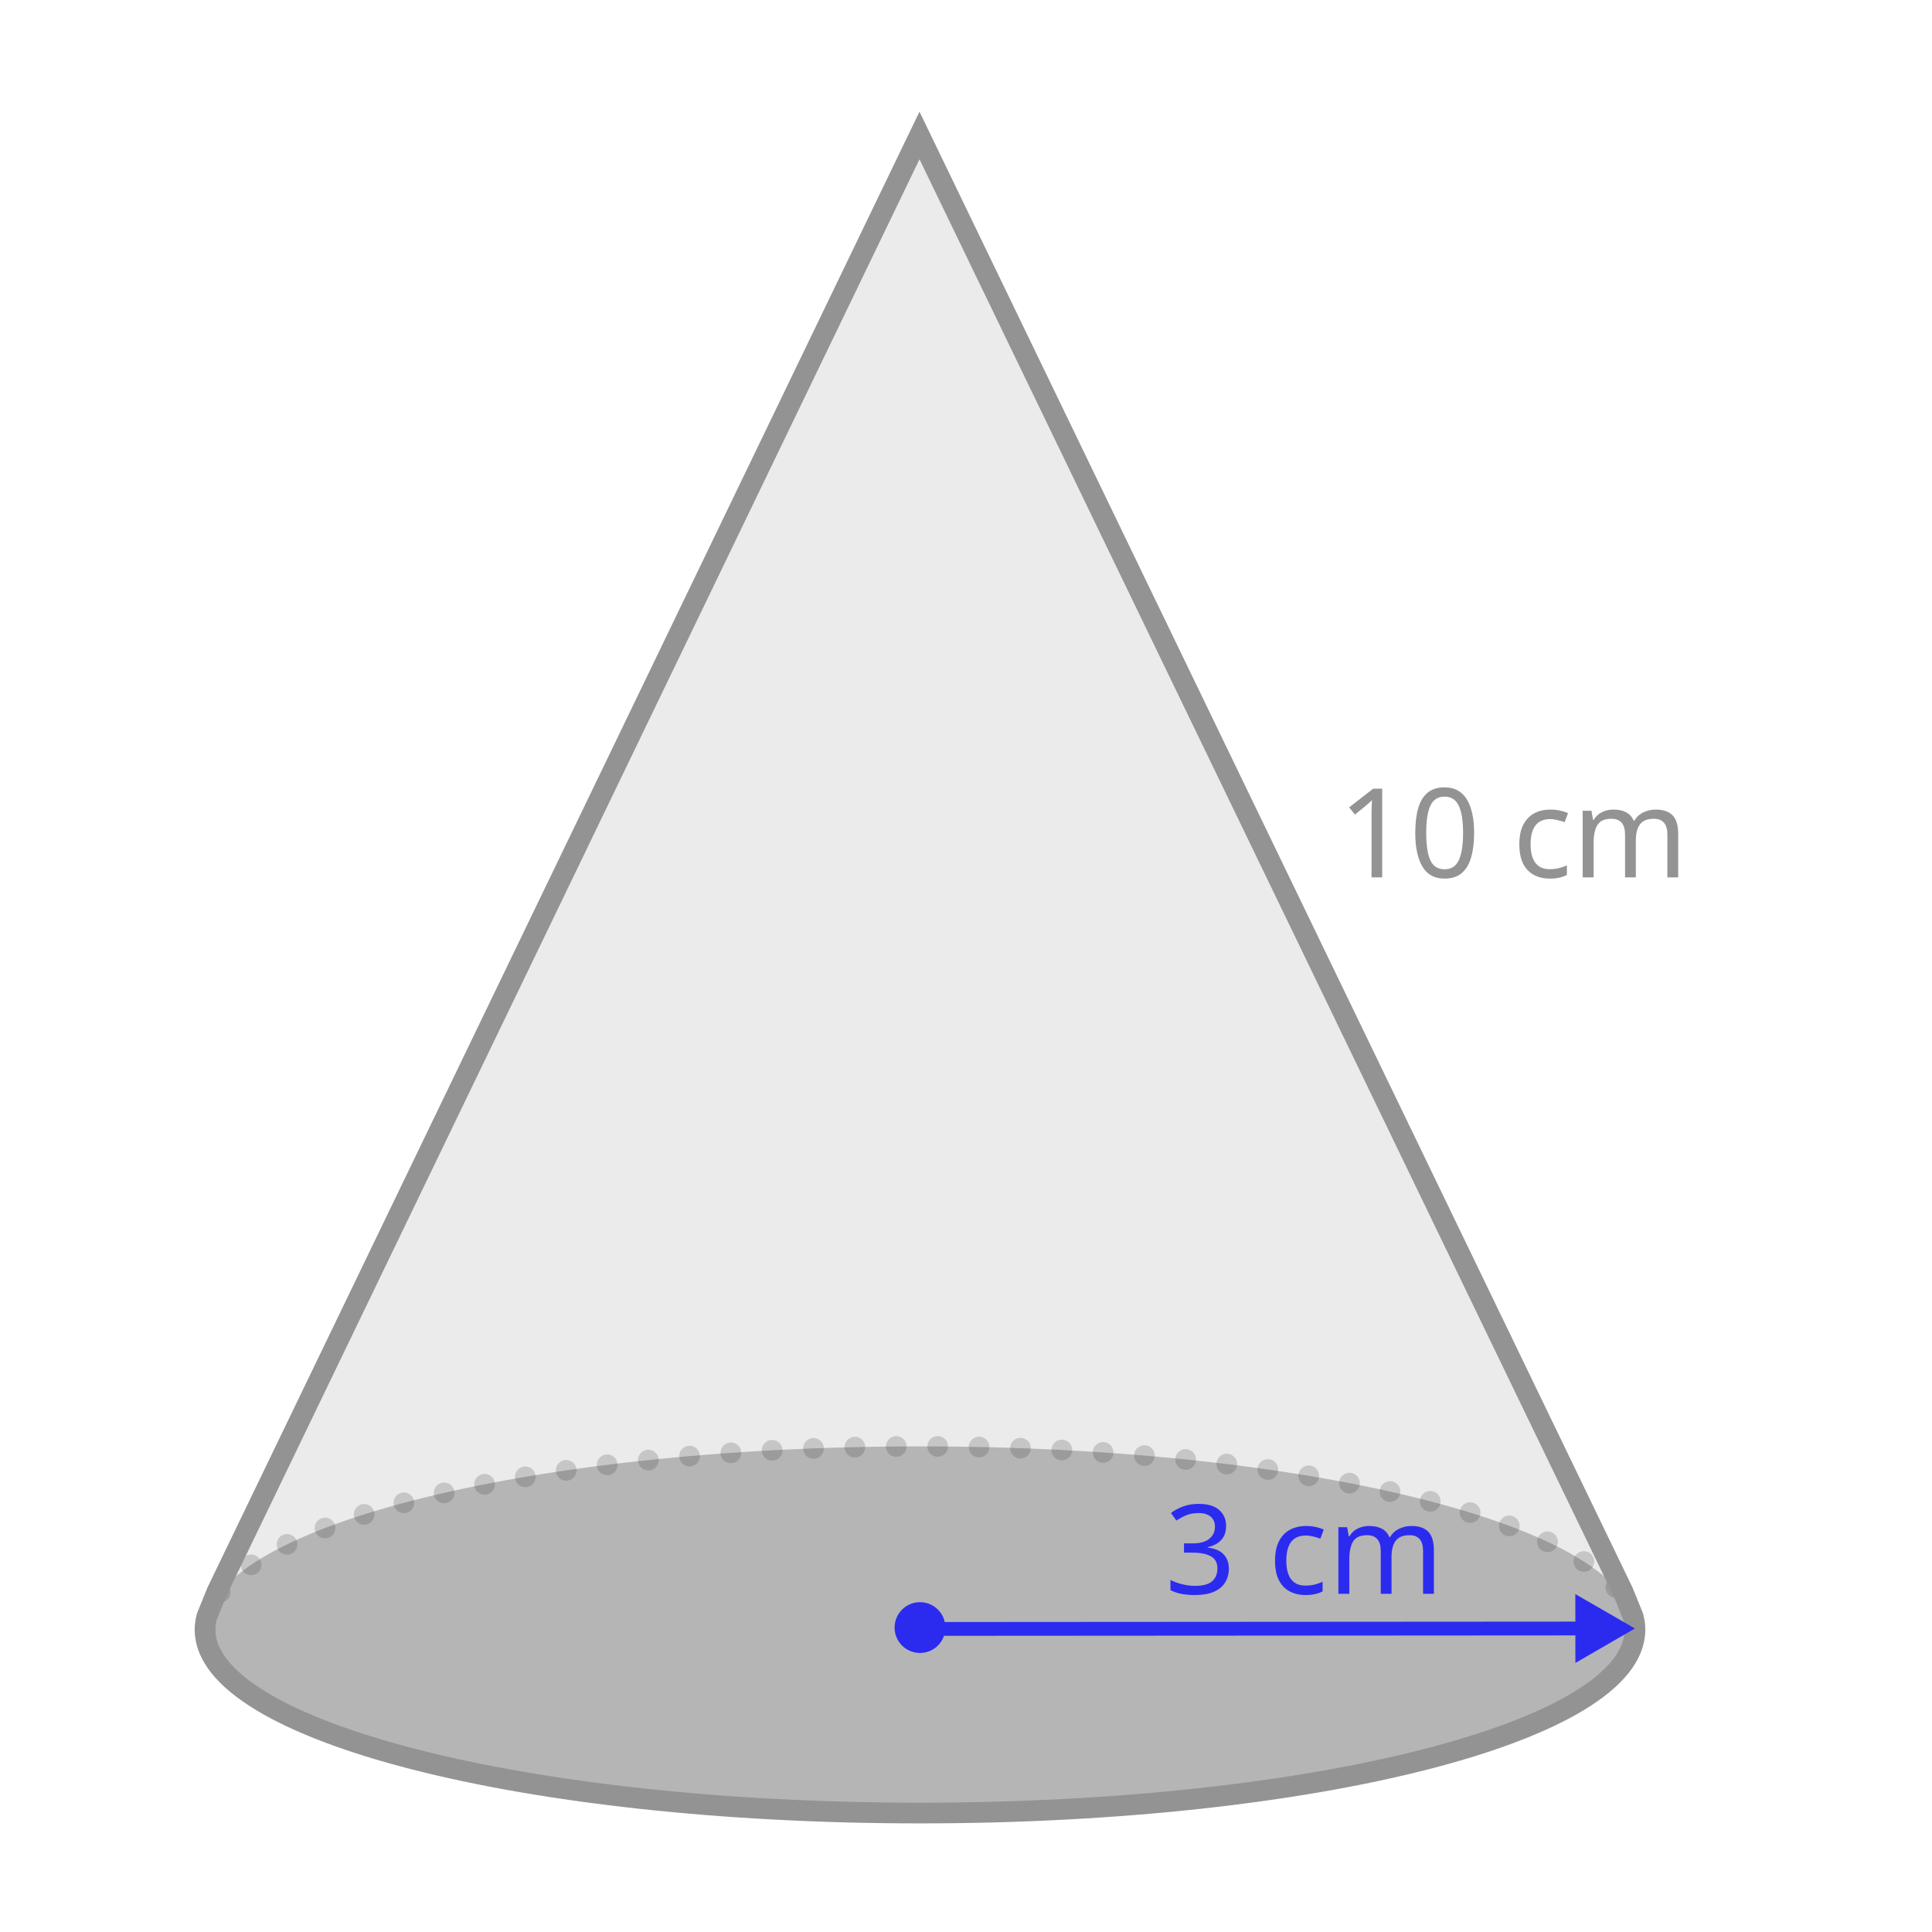
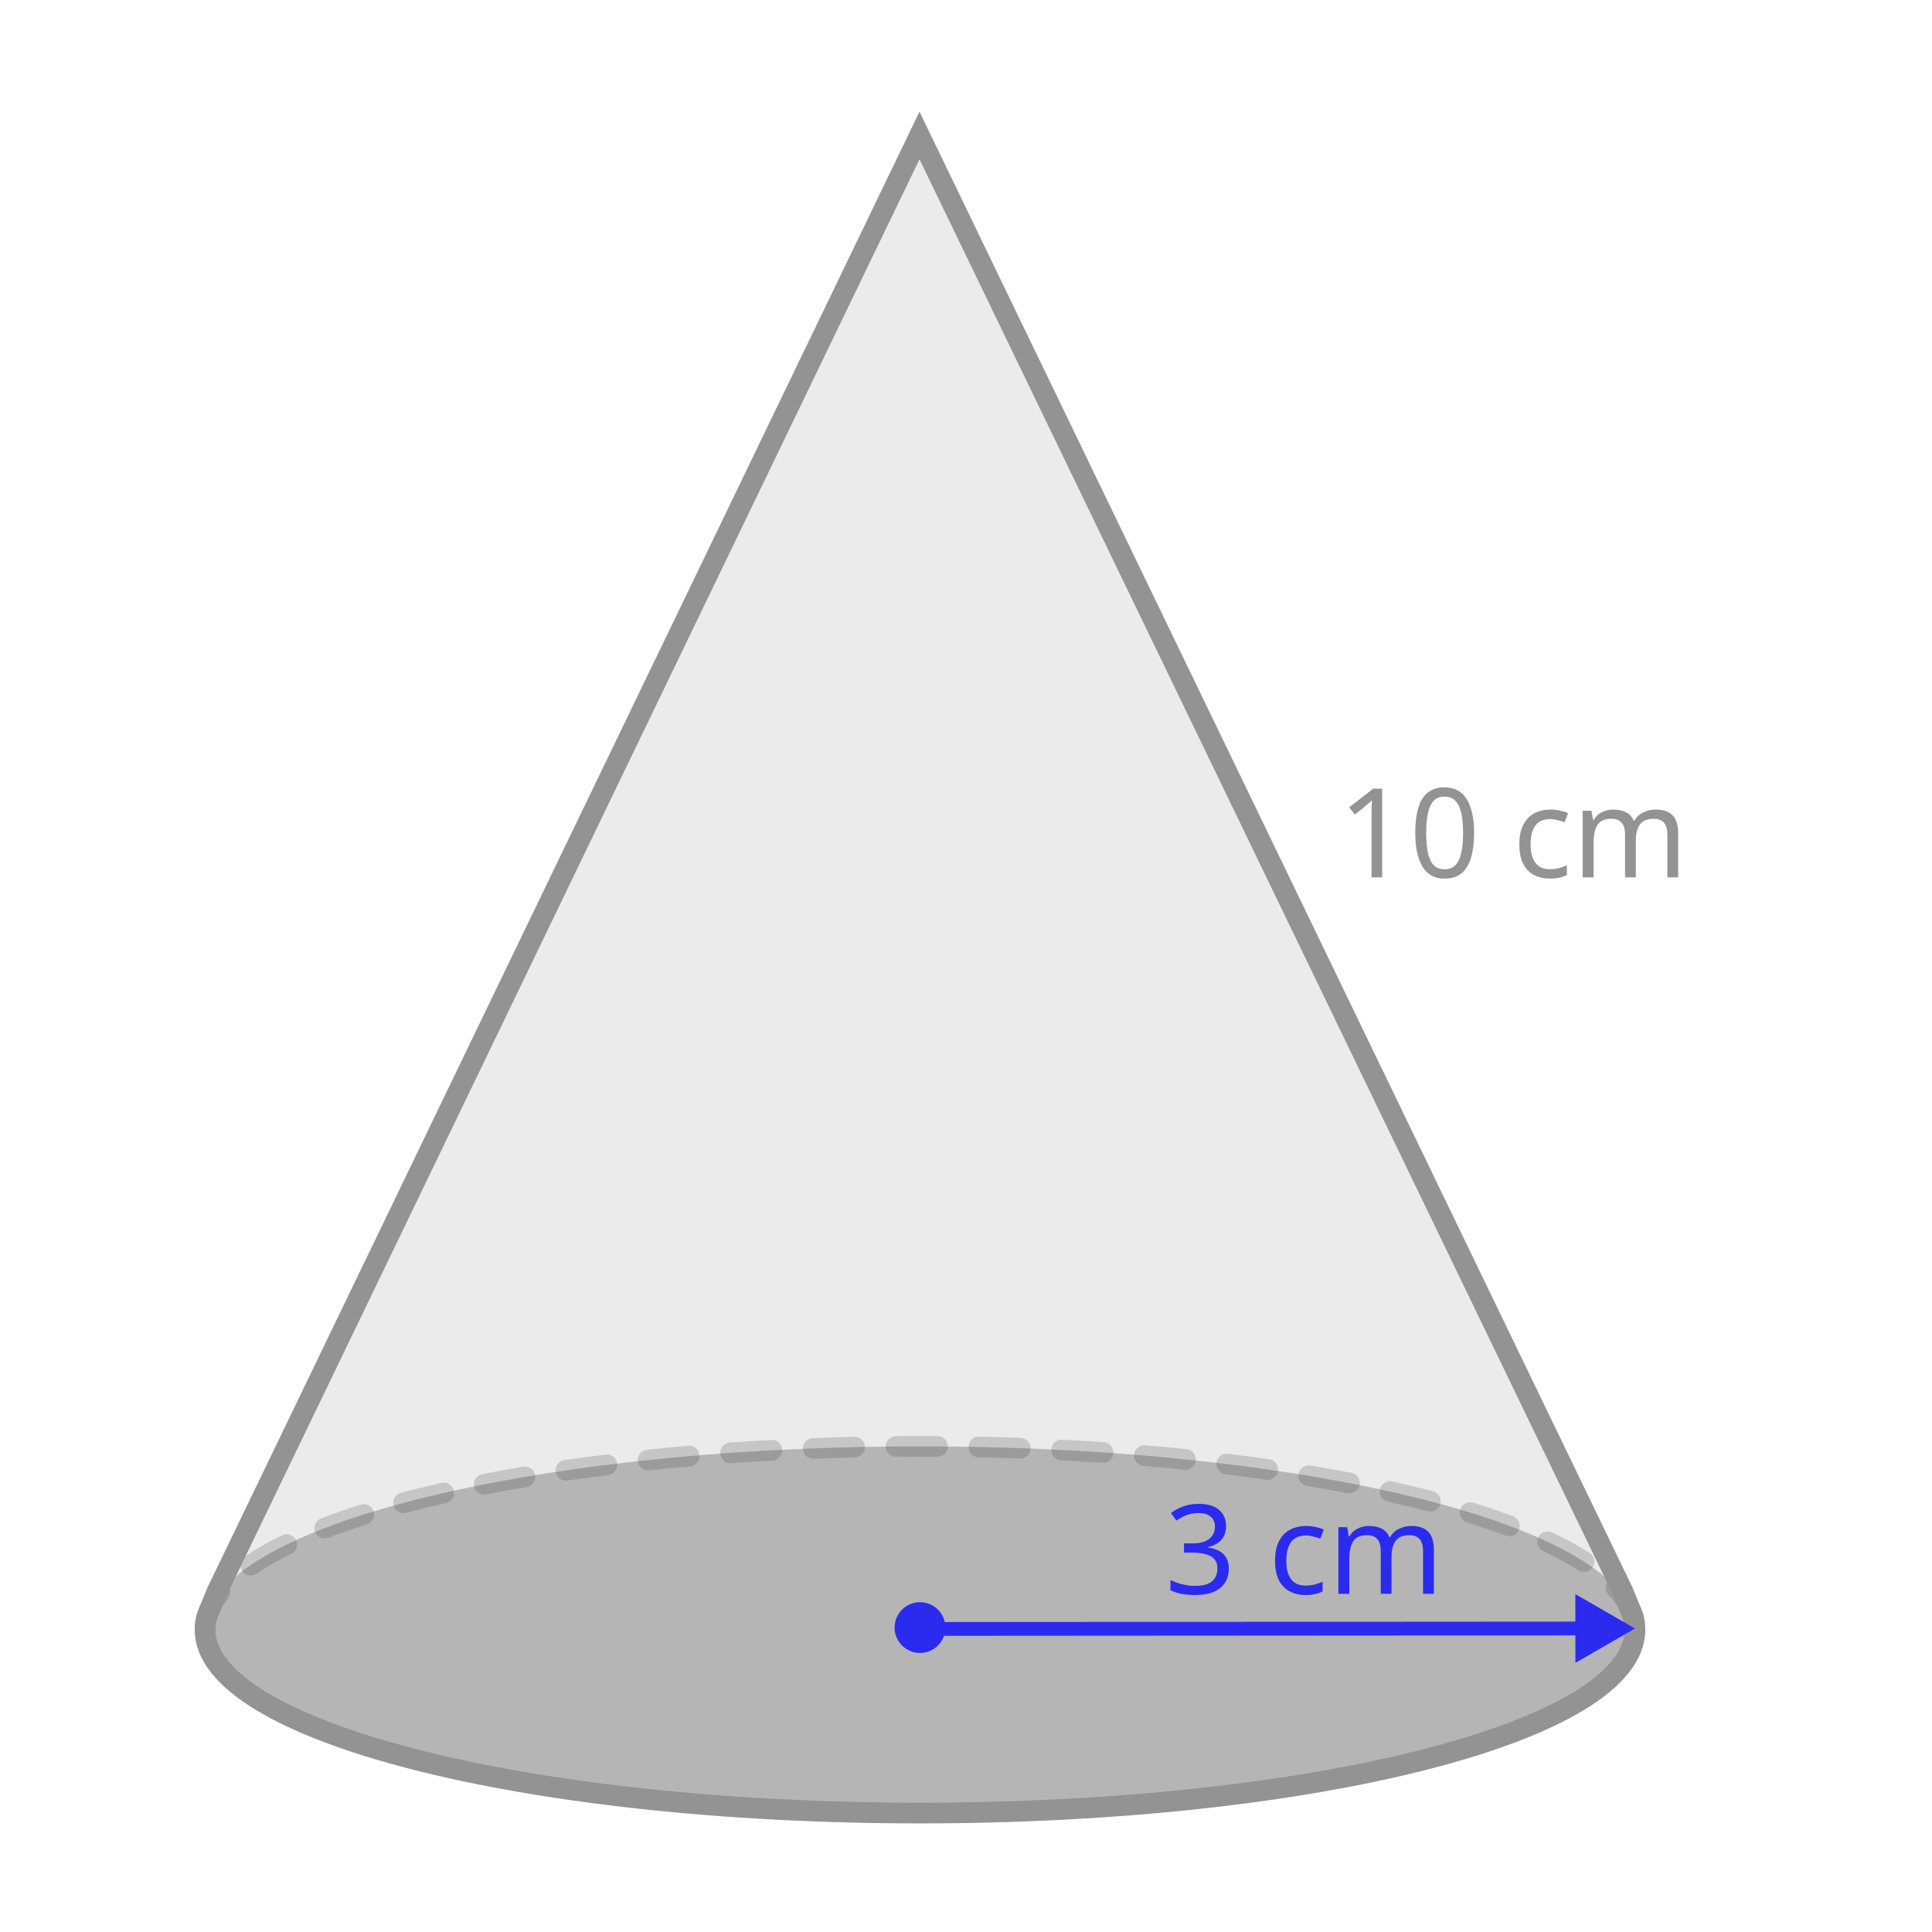
- <svg xmlns="http://www.w3.org/2000/svg" id="ref" viewBox="0 0 560 560">
+ <svg xmlns="http://www.w3.org/2000/svg" id="ref" width="560" height="560" viewBox="0 0 560 560">
  <defs>
    <style>
      .cls-1 {
-         fill: #333;
-         opacity: .1;
+         fill: gray;
+         opacity: .5;
      }

      .cls-2 {
-         stroke: #949393;
+         opacity: .2;
      }

-       .cls-2, .cls-3 {
-         stroke-width: 6px;
-       }
- 
-       .cls-2, .cls-3, .cls-4 {
-         fill: none;
-         stroke-miterlimit: 10;
+       .cls-3, .cls-4 {
+         fill: #333;
      }

      .cls-5, .cls-6 {
        fill: #2b2bf0;
      }

-       .cls-3 {
-         opacity: .2;
-         stroke: #333;
-         stroke-dasharray: 0 12;
+       .cls-5, .cls-7 {
+         font-family: Raleway-Medium, Raleway;
+         font-size: 36px;
      }

-       .cls-3, .cls-4 {
-         stroke-linecap: round;
+       .cls-8 {
+         stroke: #949393;
+         stroke-width: 6px;
+       }
+ 
+       .cls-8, .cls-9 {
+         fill: none;
+         stroke-miterlimit: 10;
      }

      .cls-7 {
        fill: #949393;
      }

-       .cls-7, .cls-6 {
-         font-family: Raleway-Medium, Raleway;
-         font-size: 36px;
-         font-weight: 500;
+       .cls-9 {
+         stroke: #2b2bf0;
+         stroke-linecap: round;
+         stroke-width: 4px;
      }

      .cls-4 {
-         stroke: #2b2bf0;
-         stroke-width: 4px;
-       }
- 
-       .cls-8 {
-         fill: gray;
-         opacity: .5;
+         opacity: .1;
      }
    </style>
  </defs>
  <g id="_3" data-name="3">
    <g>
-       <path class="cls-1" d="M473.9,472.38c0,29.35-92.78,53.14-207.24,53.14s-207.23-23.79-207.23-53.14c0-1.28,.18-2.55,.53-3.81l2.92-7.2L266.52,39.27l203.93,422.1,2.92,7.2c.35,1.26,.53,2.53,.53,3.81Z" />
-       <ellipse class="cls-8" cx="266.66" cy="472.38" rx="207.24" ry="53.14" />
-       <path class="cls-3" d="M59.42,472.38c0-29.35,92.78-53.14,207.24-53.14s207.24,23.79,207.24,53.14" />
-       <text class="cls-6" transform="translate(337.64 461.97)">
+       <path class="cls-4" d="M473.9,472.38c0,29.35-92.78,53.14-207.24,53.14s-207.23-23.79-207.23-53.14c0-1.28,.18-2.55,.53-3.81l2.92-7.2L266.52,39.27l203.93,422.1,2.92,7.2c.35,1.26,.53,2.53,.53,3.81Z" />
+       <ellipse class="cls-1" cx="266.66" cy="472.38" rx="207.24" ry="53.14" />
+       <g class="cls-2">
+         <path class="cls-3" d="M59.42,475.38c-1.66,0-3-1.34-3-3,0-4.35,1.68-8.63,4.98-12.72,1.04-1.29,2.93-1.49,4.22-.45,1.29,1.04,1.49,2.93,.45,4.22-2.42,2.99-3.65,6.01-3.65,8.95,0,1.66-1.34,3-3,3Zm414.36-1.81c-1.48,0-2.77-1.1-2.97-2.61-.38-2.89-1.93-5.84-4.62-8.77-1.12-1.22-1.04-3.12,.18-4.24,1.22-1.12,3.12-1.04,4.24,.18,3.54,3.86,5.61,7.92,6.15,12.05,.21,1.64-.94,3.15-2.59,3.36-.13,.02-.26,.03-.39,.03Zm-401.1-16.94c-.96,0-1.9-.46-2.48-1.31-.93-1.37-.58-3.24,.79-4.17,3.09-2.1,6.72-4.17,10.78-6.16,1.49-.72,3.28-.11,4.01,1.38,.73,1.49,.11,3.29-1.38,4.01-3.81,1.86-7.18,3.79-10.04,5.73-.52,.35-1.1,.52-1.68,.52Zm386.43-1.01c-.55,0-1.11-.15-1.61-.47-2.94-1.88-6.37-3.74-10.19-5.54-1.5-.7-2.15-2.49-1.44-3.99,.7-1.5,2.49-2.15,3.99-1.44,4.06,1.9,7.72,3.89,10.88,5.92,1.4,.89,1.8,2.75,.91,4.14-.57,.89-1.54,1.38-2.53,1.38Zm-365-9.69c-1.21,0-2.34-.73-2.8-1.92-.6-1.55,.18-3.28,1.72-3.88,3.57-1.38,7.44-2.72,11.5-4.01,1.58-.5,3.27,.37,3.77,1.95,.5,1.58-.37,3.27-1.95,3.77-3.95,1.25-7.7,2.56-11.16,3.89-.35,.14-.72,.2-1.08,.2Zm343.39-.65c-.35,0-.7-.06-1.05-.19-3.5-1.3-7.27-2.58-11.21-3.8-1.58-.49-2.47-2.17-1.98-3.75,.49-1.58,2.17-2.47,3.75-1.98,4.05,1.25,7.93,2.56,11.53,3.91,1.55,.58,2.34,2.31,1.76,3.86-.45,1.21-1.59,1.95-2.81,1.95Zm-320.54-6.66c-1.33,0-2.54-.88-2.9-2.23-.43-1.6,.52-3.25,2.12-3.67,3.75-1,7.71-1.98,11.76-2.91,1.61-.37,3.22,.64,3.59,2.25,.37,1.62-.64,3.22-2.25,3.59-3.98,.91-7.87,1.88-11.55,2.86-.26,.07-.52,.1-.78,.1Zm297.62-.47c-.25,0-.51-.03-.76-.1-3.68-.96-7.58-1.91-11.56-2.8-1.62-.36-2.63-1.97-2.27-3.58,.36-1.62,1.97-2.63,3.58-2.27,4.06,.91,8.02,1.87,11.77,2.85,1.6,.42,2.56,2.06,2.14,3.66-.35,1.35-1.57,2.24-2.9,2.24Zm-274.23-4.92c-1.4,0-2.66-.99-2.94-2.42-.32-1.62,.74-3.2,2.36-3.52,3.84-.76,7.84-1.49,11.89-2.18,1.63-.28,3.18,.82,3.46,2.45,.28,1.63-.82,3.18-2.45,3.46-4,.68-7.95,1.41-11.73,2.15-.2,.04-.39,.06-.58,.06Zm250.81-.35c-.19,0-.38-.02-.57-.06-3.79-.73-7.74-1.44-11.74-2.11-1.63-.27-2.74-1.82-2.47-3.45s1.82-2.74,3.45-2.47c4.05,.67,8.05,1.39,11.89,2.13,1.63,.31,2.69,1.89,2.38,3.51-.28,1.43-1.53,2.43-2.94,2.43Zm-227.14-3.69c-1.46,0-2.75-1.07-2.96-2.57-.24-1.64,.89-3.16,2.53-3.4,3.9-.57,7.92-1.12,11.96-1.62,1.64-.21,3.14,.96,3.35,2.6s-.96,3.14-2.6,3.35c-4,.5-7.98,1.04-11.83,1.61-.15,.02-.29,.03-.44,.03Zm203.46-.26c-.14,0-.28,0-.43-.03-3.86-.55-7.84-1.08-11.84-1.57-1.64-.2-2.82-1.7-2.61-3.34,.2-1.65,1.7-2.83,3.34-2.61,4.04,.49,8.06,1.03,11.96,1.58,1.64,.23,2.78,1.75,2.54,3.39-.21,1.5-1.5,2.58-2.97,2.58Zm-179.64-2.72c-1.52,0-2.82-1.14-2.98-2.69-.17-1.65,1.02-3.12,2.67-3.3,3.92-.41,7.95-.8,12-1.16,1.65-.16,3.11,1.08,3.25,2.73,.14,1.65-1.08,3.11-2.73,3.25-4.01,.35-8.02,.74-11.9,1.15-.11,.01-.21,.02-.32,.02Zm155.8-.19c-.1,0-.21,0-.31-.02-3.9-.4-7.9-.78-11.9-1.11-1.65-.14-2.88-1.59-2.74-3.24,.14-1.65,1.6-2.89,3.24-2.74,4.03,.34,8.07,.72,12.01,1.12,1.65,.17,2.85,1.64,2.68,3.29-.16,1.54-1.46,2.69-2.98,2.69Zm-131.88-1.9c-1.56,0-2.88-1.21-2.99-2.79-.12-1.65,1.13-3.09,2.78-3.2,3.96-.28,8.01-.53,12.03-.75,1.66-.11,3.07,1.18,3.16,2.83,.09,1.65-1.18,3.07-2.83,3.16-3.99,.21-8,.46-11.93,.74-.07,0-.14,0-.21,0Zm107.96-.12c-.07,0-.14,0-.21,0-3.93-.27-7.95-.51-11.94-.71-1.65-.08-2.93-1.5-2.84-3.15,.09-1.65,1.49-2.94,3.15-2.84,4.02,.21,8.07,.45,12.03,.72,1.65,.11,2.9,1.54,2.79,3.2-.11,1.58-1.43,2.8-2.99,2.8Zm-83.99-1.17c-1.6,0-2.93-1.27-3-2.88-.06-1.66,1.23-3.05,2.88-3.11,3.96-.15,8.01-.28,12.04-.37,1.65-.07,3.03,1.27,3.07,2.93,.04,1.66-1.27,3.03-2.93,3.07-4,.09-8.02,.22-11.95,.37-.04,0-.08,0-.12,0Zm60.01-.07s-.07,0-.11,0c-3.97-.14-7.99-.26-11.95-.34-1.66-.03-2.97-1.41-2.94-3.06,.03-1.66,1.38-3,3.06-2.94,3.99,.08,8.04,.2,12.04,.34,1.66,.06,2.95,1.45,2.89,3.11-.06,1.62-1.39,2.89-3,2.89Zm-36.01-.49c-1.65,0-2.99-1.33-3-2.97-.01-1.66,1.32-3.01,2.97-3.03,4-.03,8.04-.04,12.05-.01,1.66,.01,2.99,1.36,2.98,3.02-.01,1.65-1.35,2.98-3,2.98h-.02c-3.98-.03-7.99-.02-11.96,.01h-.03Z" />
+       </g>
+       <text class="cls-5" transform="translate(337.64 461.97)">
        <tspan x="0" y="0">3 cm</tspan>
      </text>
-       <path class="cls-2" d="M473.9,472.38c0,29.35-92.78,53.14-207.24,53.14s-207.23-23.79-207.23-53.14c0-1.28,.18-2.55,.53-3.81l2.92-7.2L266.52,39.27l203.93,422.1,2.92,7.2c.35,1.26,.53,2.53,.53,3.81Z" />
+       <path class="cls-8" d="M473.9,472.38c0,29.35-92.78,53.14-207.24,53.14s-207.23-23.79-207.23-53.14c0-1.28,.18-2.55,.53-3.81l2.92-7.2L266.52,39.27l203.93,422.1,2.92,7.2c.35,1.26,.53,2.53,.53,3.81Z" />
    </g>
-     <circle class="cls-5" cx="266.66" cy="471.76" r="7.36" />
+     <circle class="cls-6" cx="266.66" cy="471.76" r="7.36" />
  </g>
  <g>
-     <line class="cls-4" x1="274.02" y1="472.15" x2="459.55" y2="472.03" />
-     <polygon class="cls-5" points="456.64 482.01 473.9 472.02 456.62 462.06 456.64 482.01" />
+     <line class="cls-9" x1="274.02" y1="472.15" x2="459.55" y2="472.03" />
+     <polygon class="cls-6" points="456.64 482.01 473.9 472.02 456.62 462.06 456.64 482.01" />
  </g>
  <text class="cls-7" transform="translate(387.86 254.31)">
    <tspan x="0" y="0">10 cm</tspan>
  </text>
</svg>
